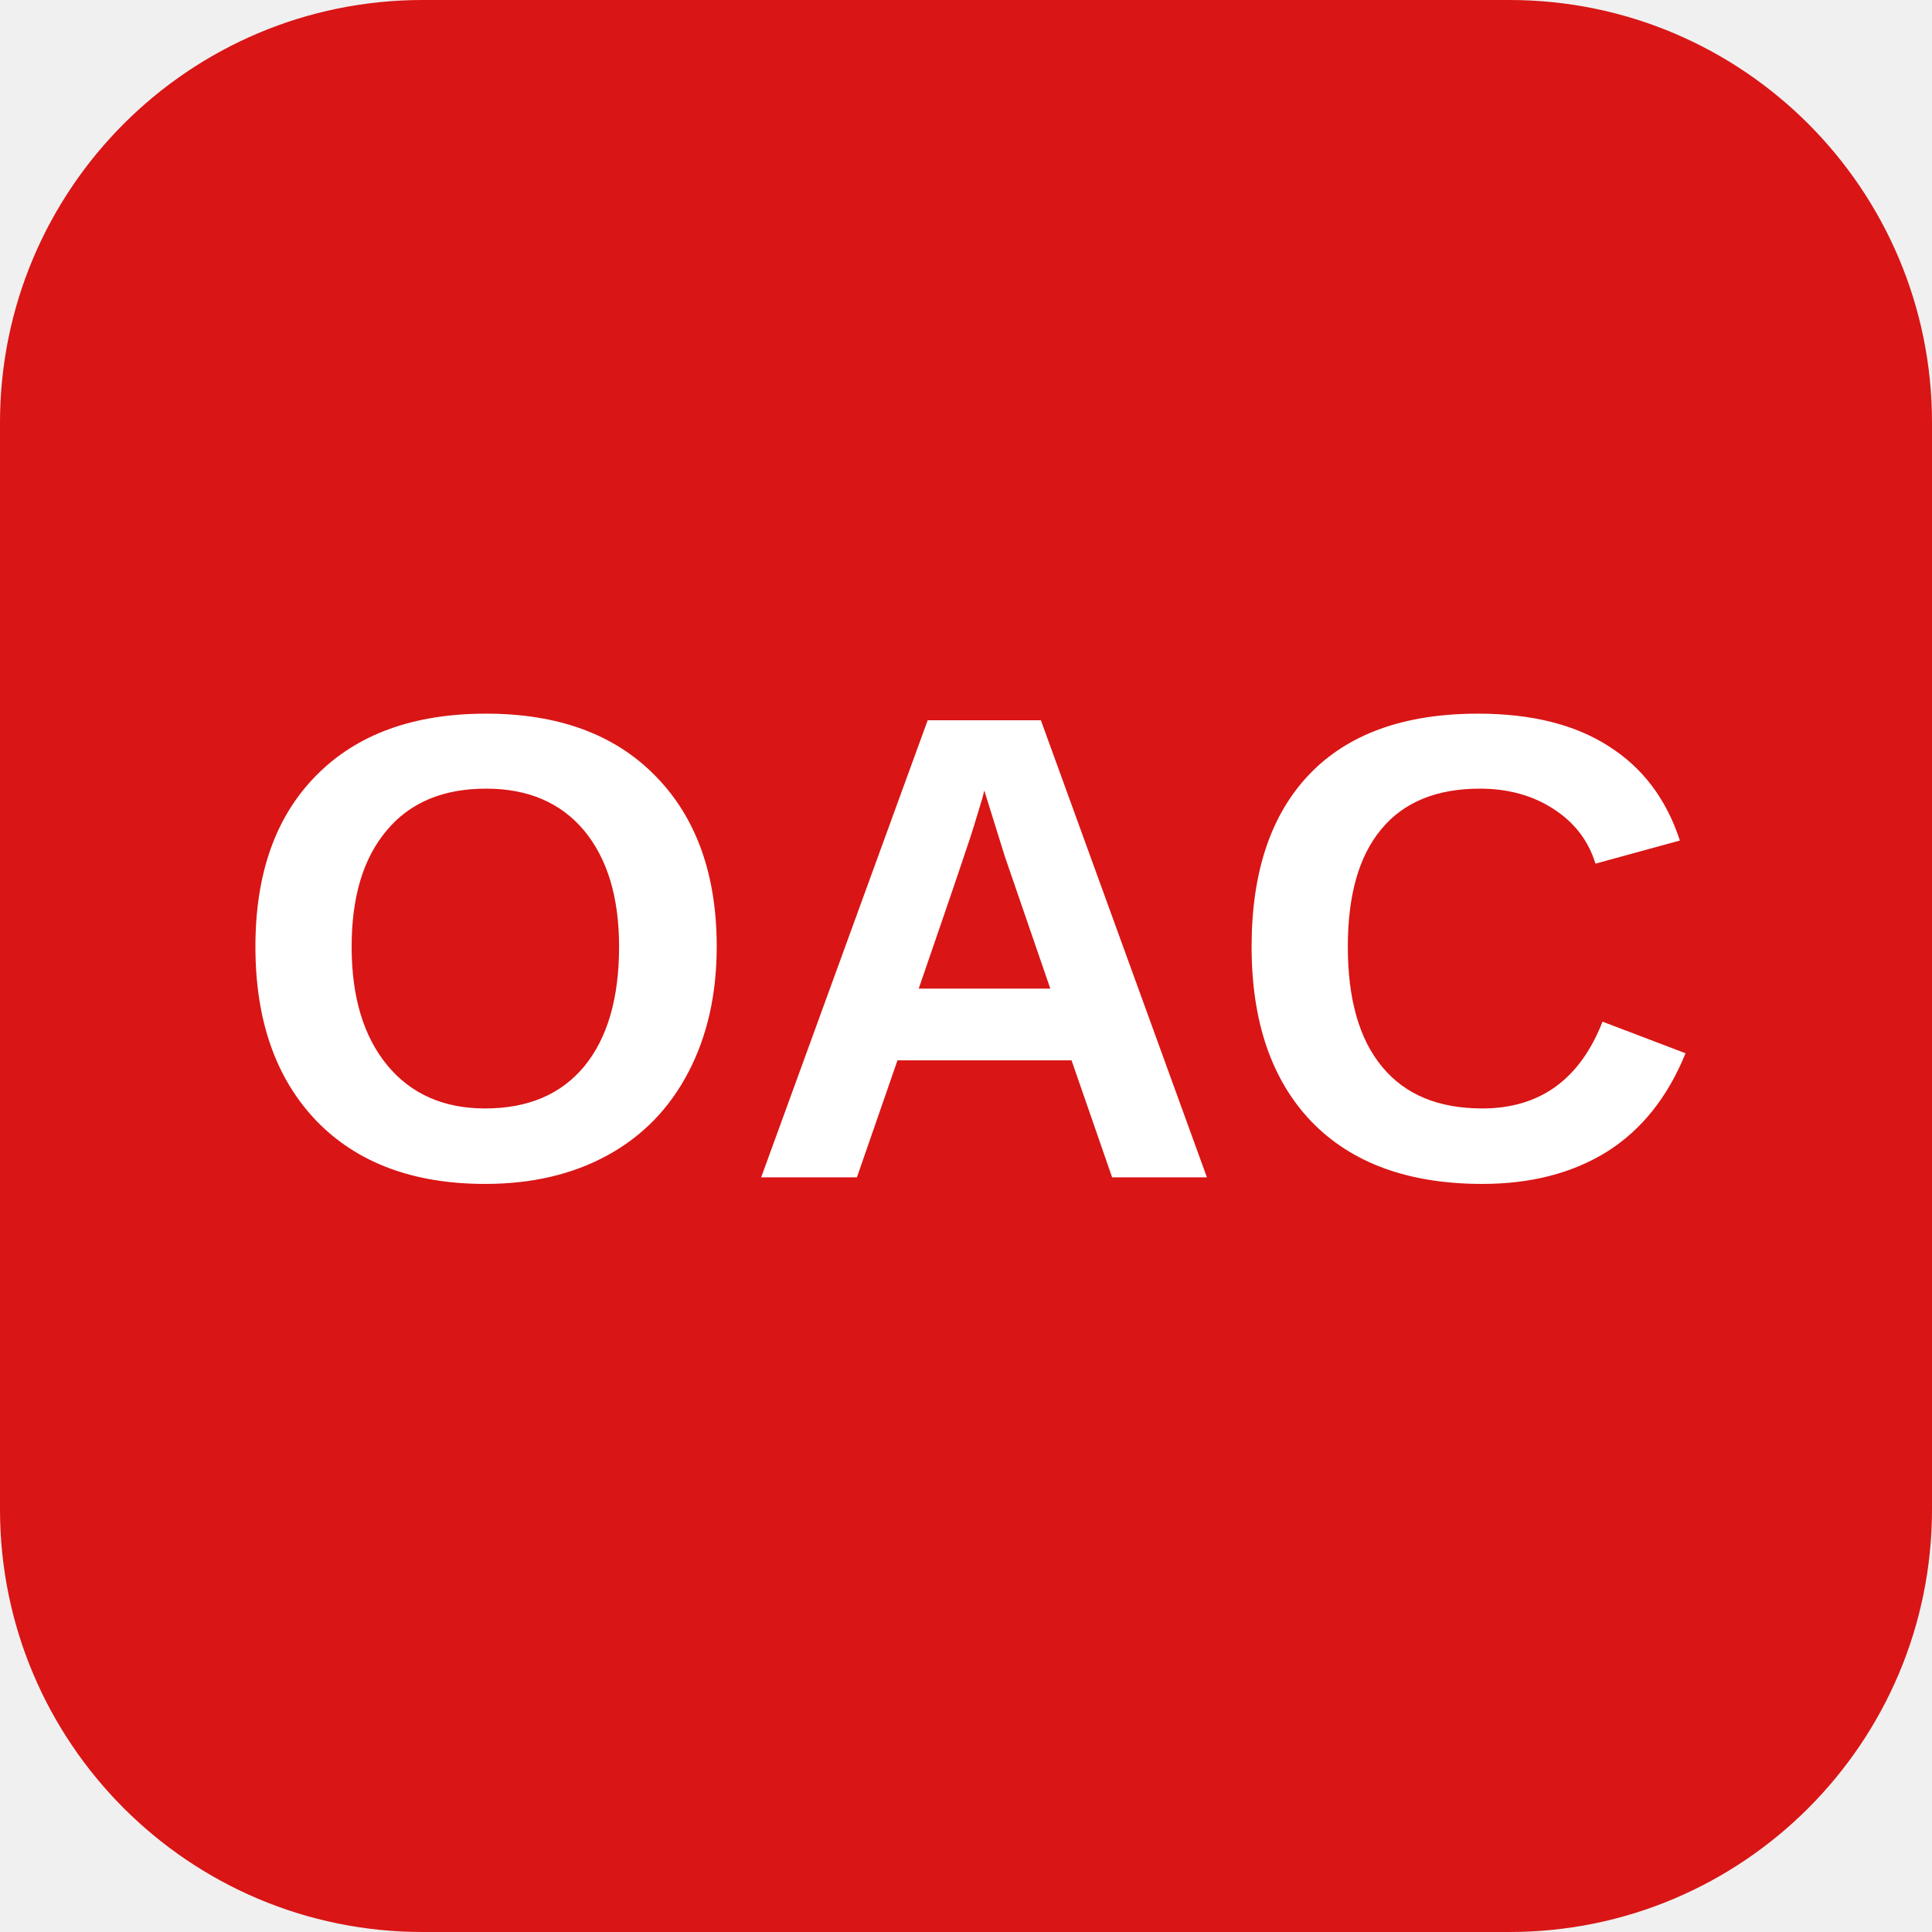
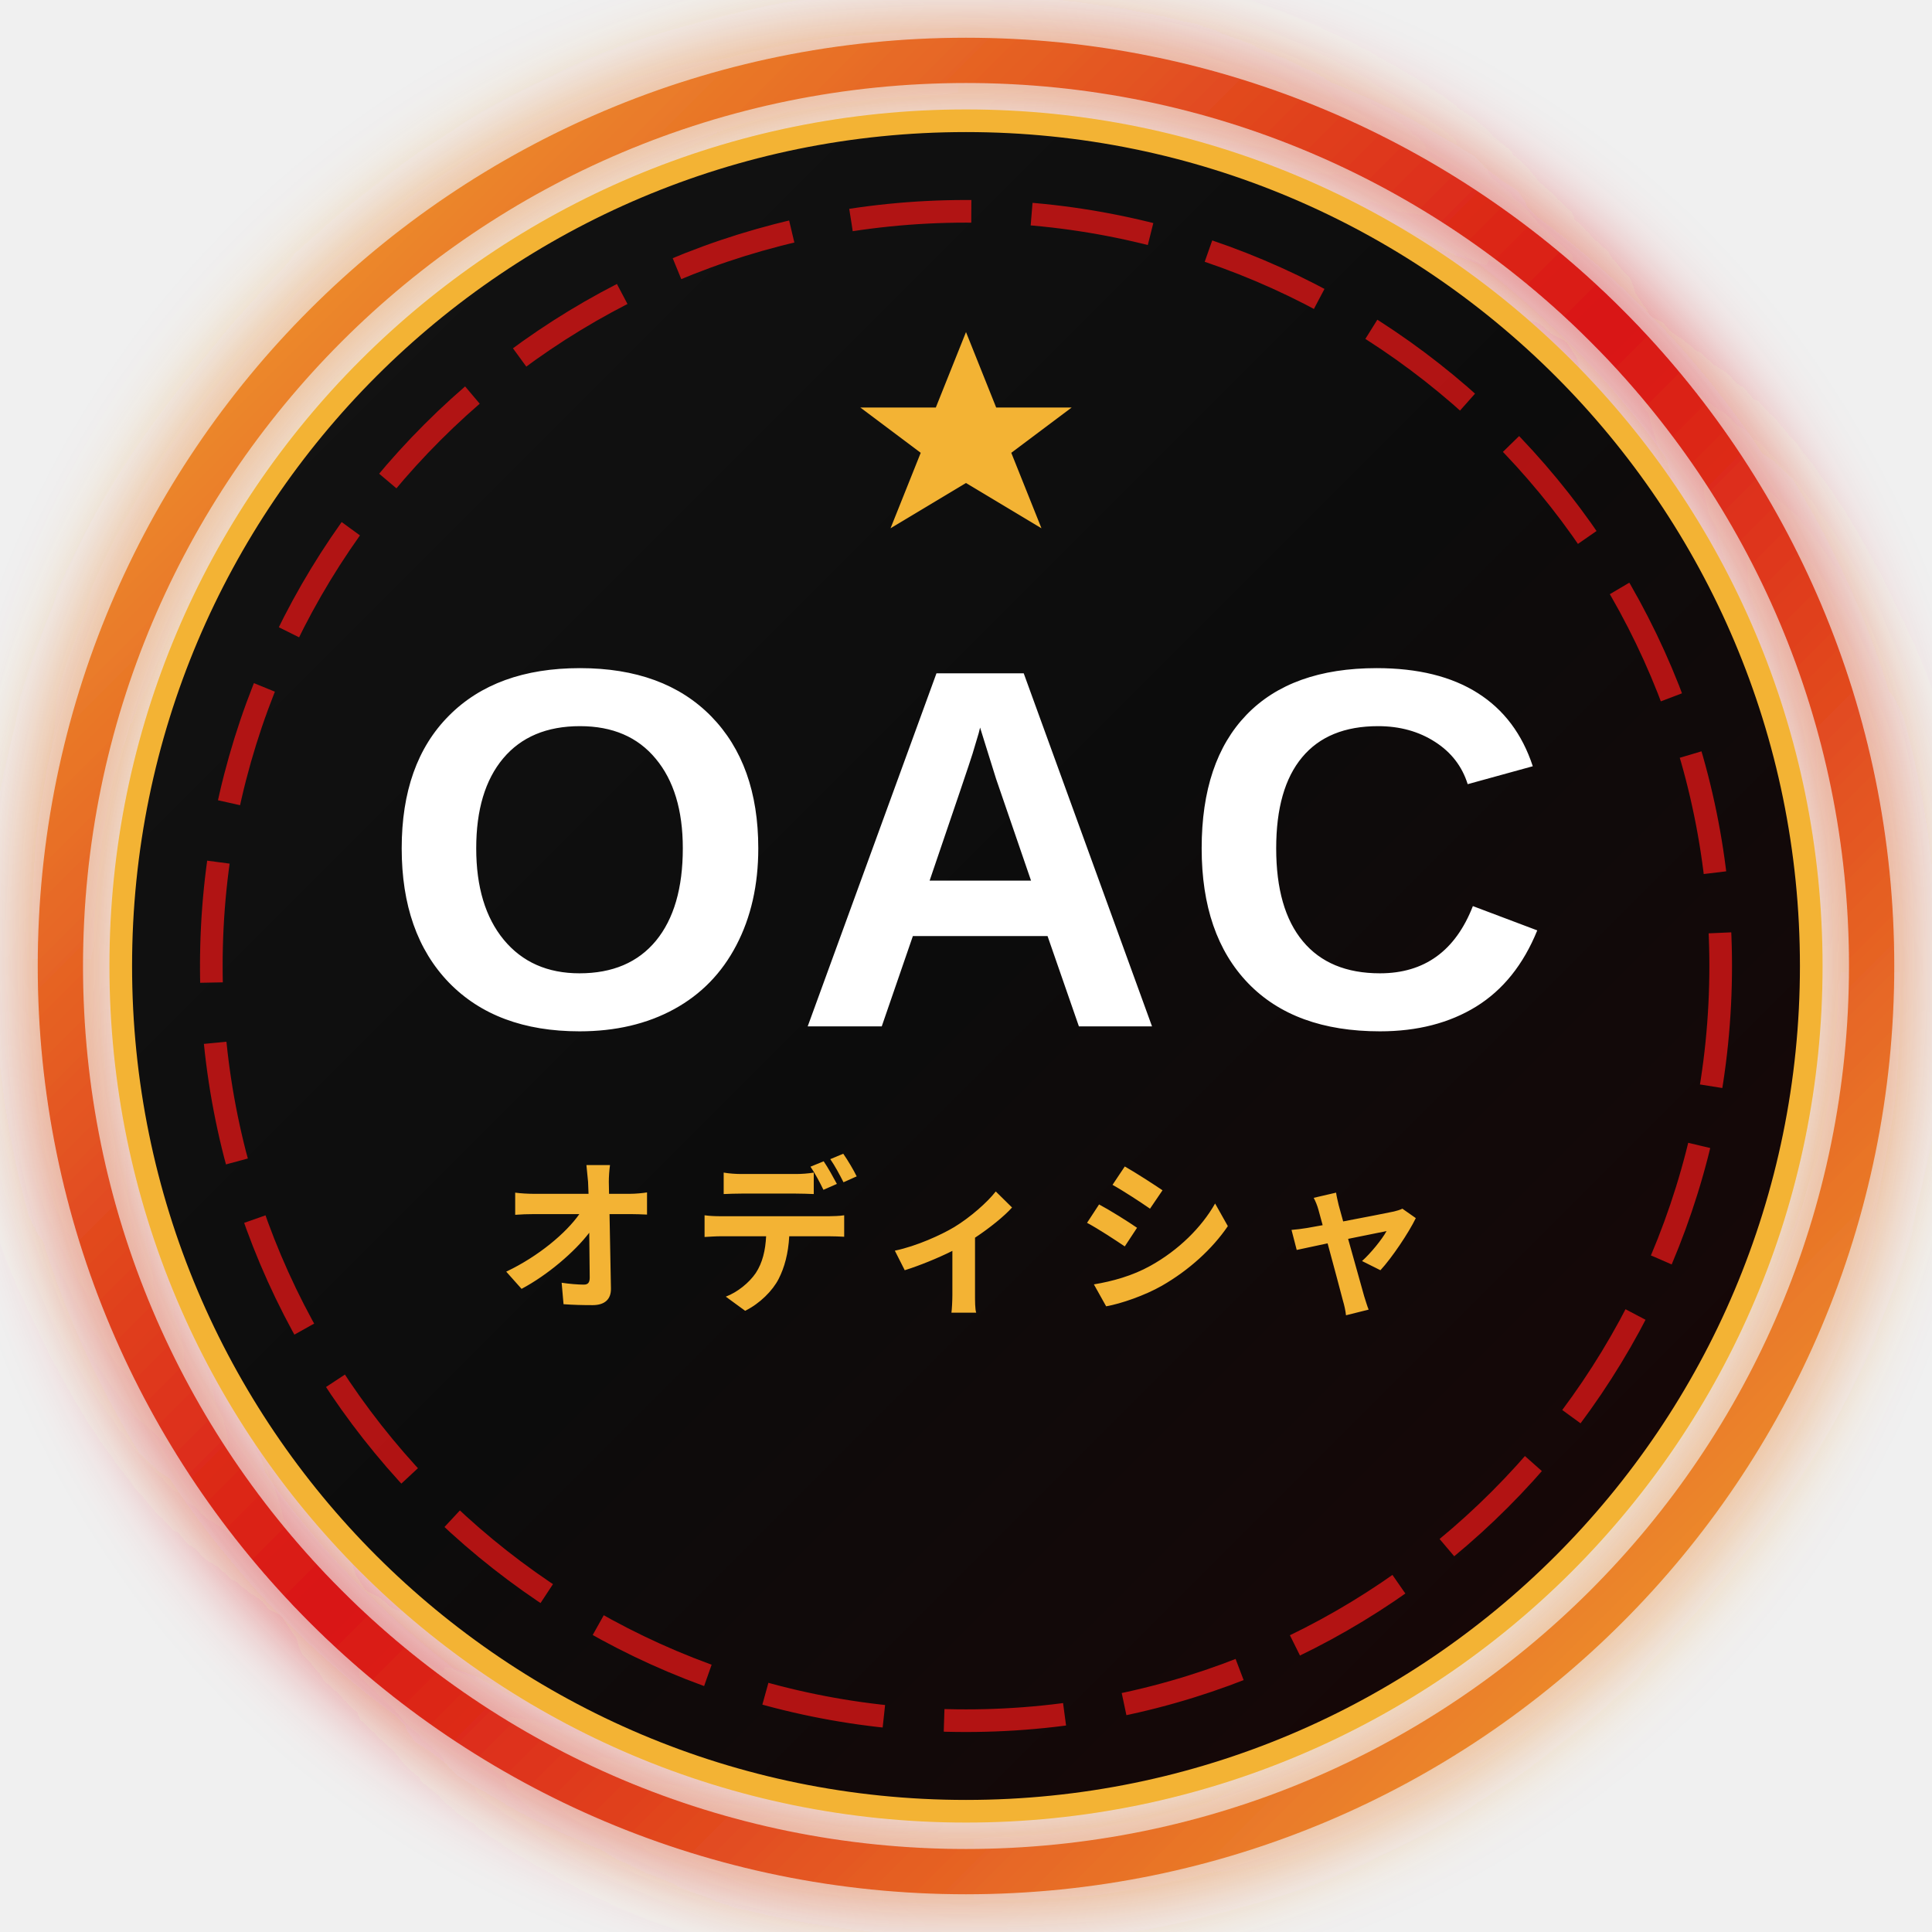
- <svg xmlns="http://www.w3.org/2000/svg" viewBox="0 0 64 64">
-   <rect width="64" height="64" rx="14" fill="#d91515" />
-   <text x="32" y="39" text-anchor="middle" font-family="Arial,sans-serif" font-size="22" font-weight="bold" fill="white">OAC</text>
+ <svg xmlns="http://www.w3.org/2000/svg" viewBox="0 0 128 128" width="128" height="128">
+   <defs>
+     <linearGradient id="bgGrad" x1="0%" y1="0%" x2="100%" y2="100%">
+       <stop offset="0%" stop-color="#141414" />
+       <stop offset="50%" stop-color="#0C0C0C" />
+       <stop offset="100%" stop-color="#1A0505" />
+     </linearGradient>
+     <linearGradient id="goldBorder" x1="0%" y1="0%" x2="100%" y2="100%">
+       <stop offset="0%" stop-color="#F3B334" />
+       <stop offset="50%" stop-color="#D91515" />
+       <stop offset="100%" stop-color="#F3B334" />
+     </linearGradient>
+     <filter id="glow" x="-20%" y="-20%" width="140%" height="140%">
+       <feGaussianBlur stdDeviation="3" result="blur" />
+       <feComposite in="SourceGraphic" in2="blur" operator="over" />
+     </filter>
+   </defs>
+   <circle cx="64" cy="64" r="60" fill="none" stroke="url(#goldBorder)" stroke-width="3" filter="url(#glow)" />
+   <circle cx="64" cy="64" r="56" fill="url(#bgGrad)" stroke="#F3B334" stroke-width="1.5" />
+   <circle cx="64" cy="64" r="50" fill="none" stroke="#D91515" stroke-width="1.5" stroke-dasharray="8 4" opacity="0.8" />
+   <text x="64" y="68" text-anchor="middle" font-family="'Outfit', 'Bebas Neue', 'Segoe UI', Arial, sans-serif" font-size="34" font-weight="900" fill="#FFFFFF" letter-spacing="1">OAC</text>
+   <text x="64" y="86" text-anchor="middle" font-family="'Noto Sans JP', 'Segoe UI', Arial, sans-serif" font-size="11" font-weight="700" fill="#F3B334" letter-spacing="2">オディシャ</text>
+   <polygon points="64,22 66,27 71,27 67,30 69,35 64,32 59,35 61,30 57,27 62,27" fill="#F3B334" />
</svg>
